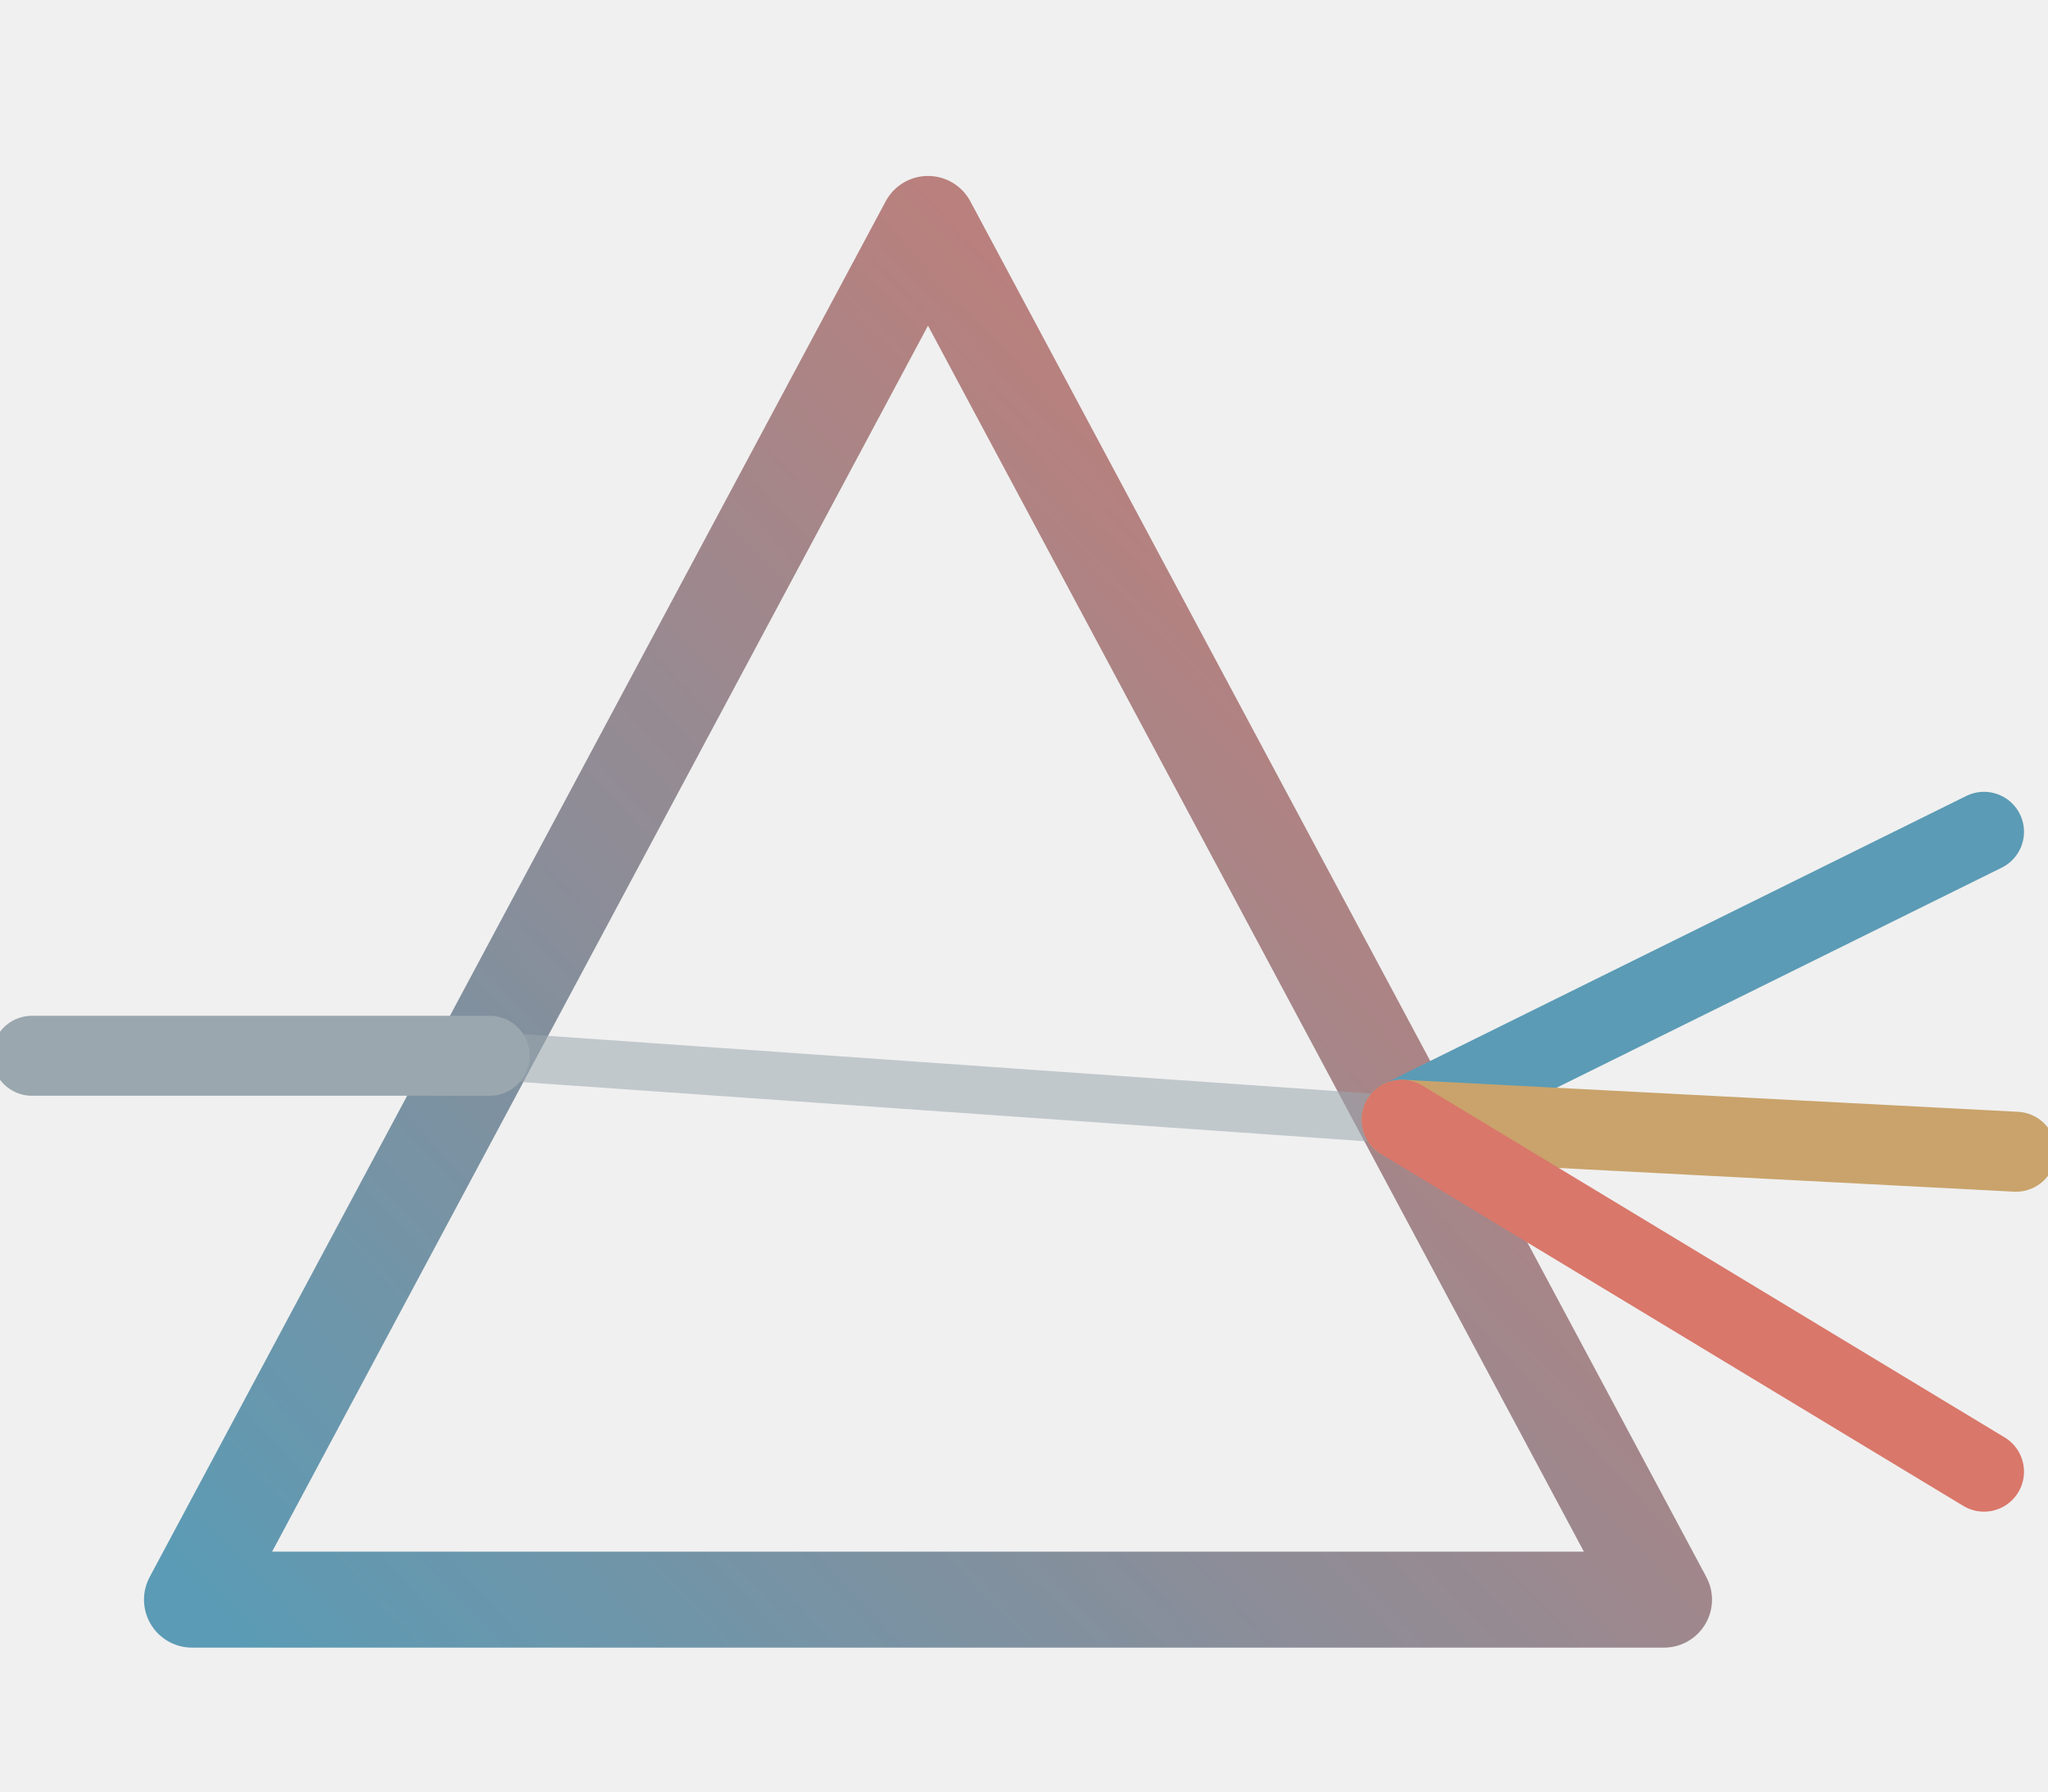
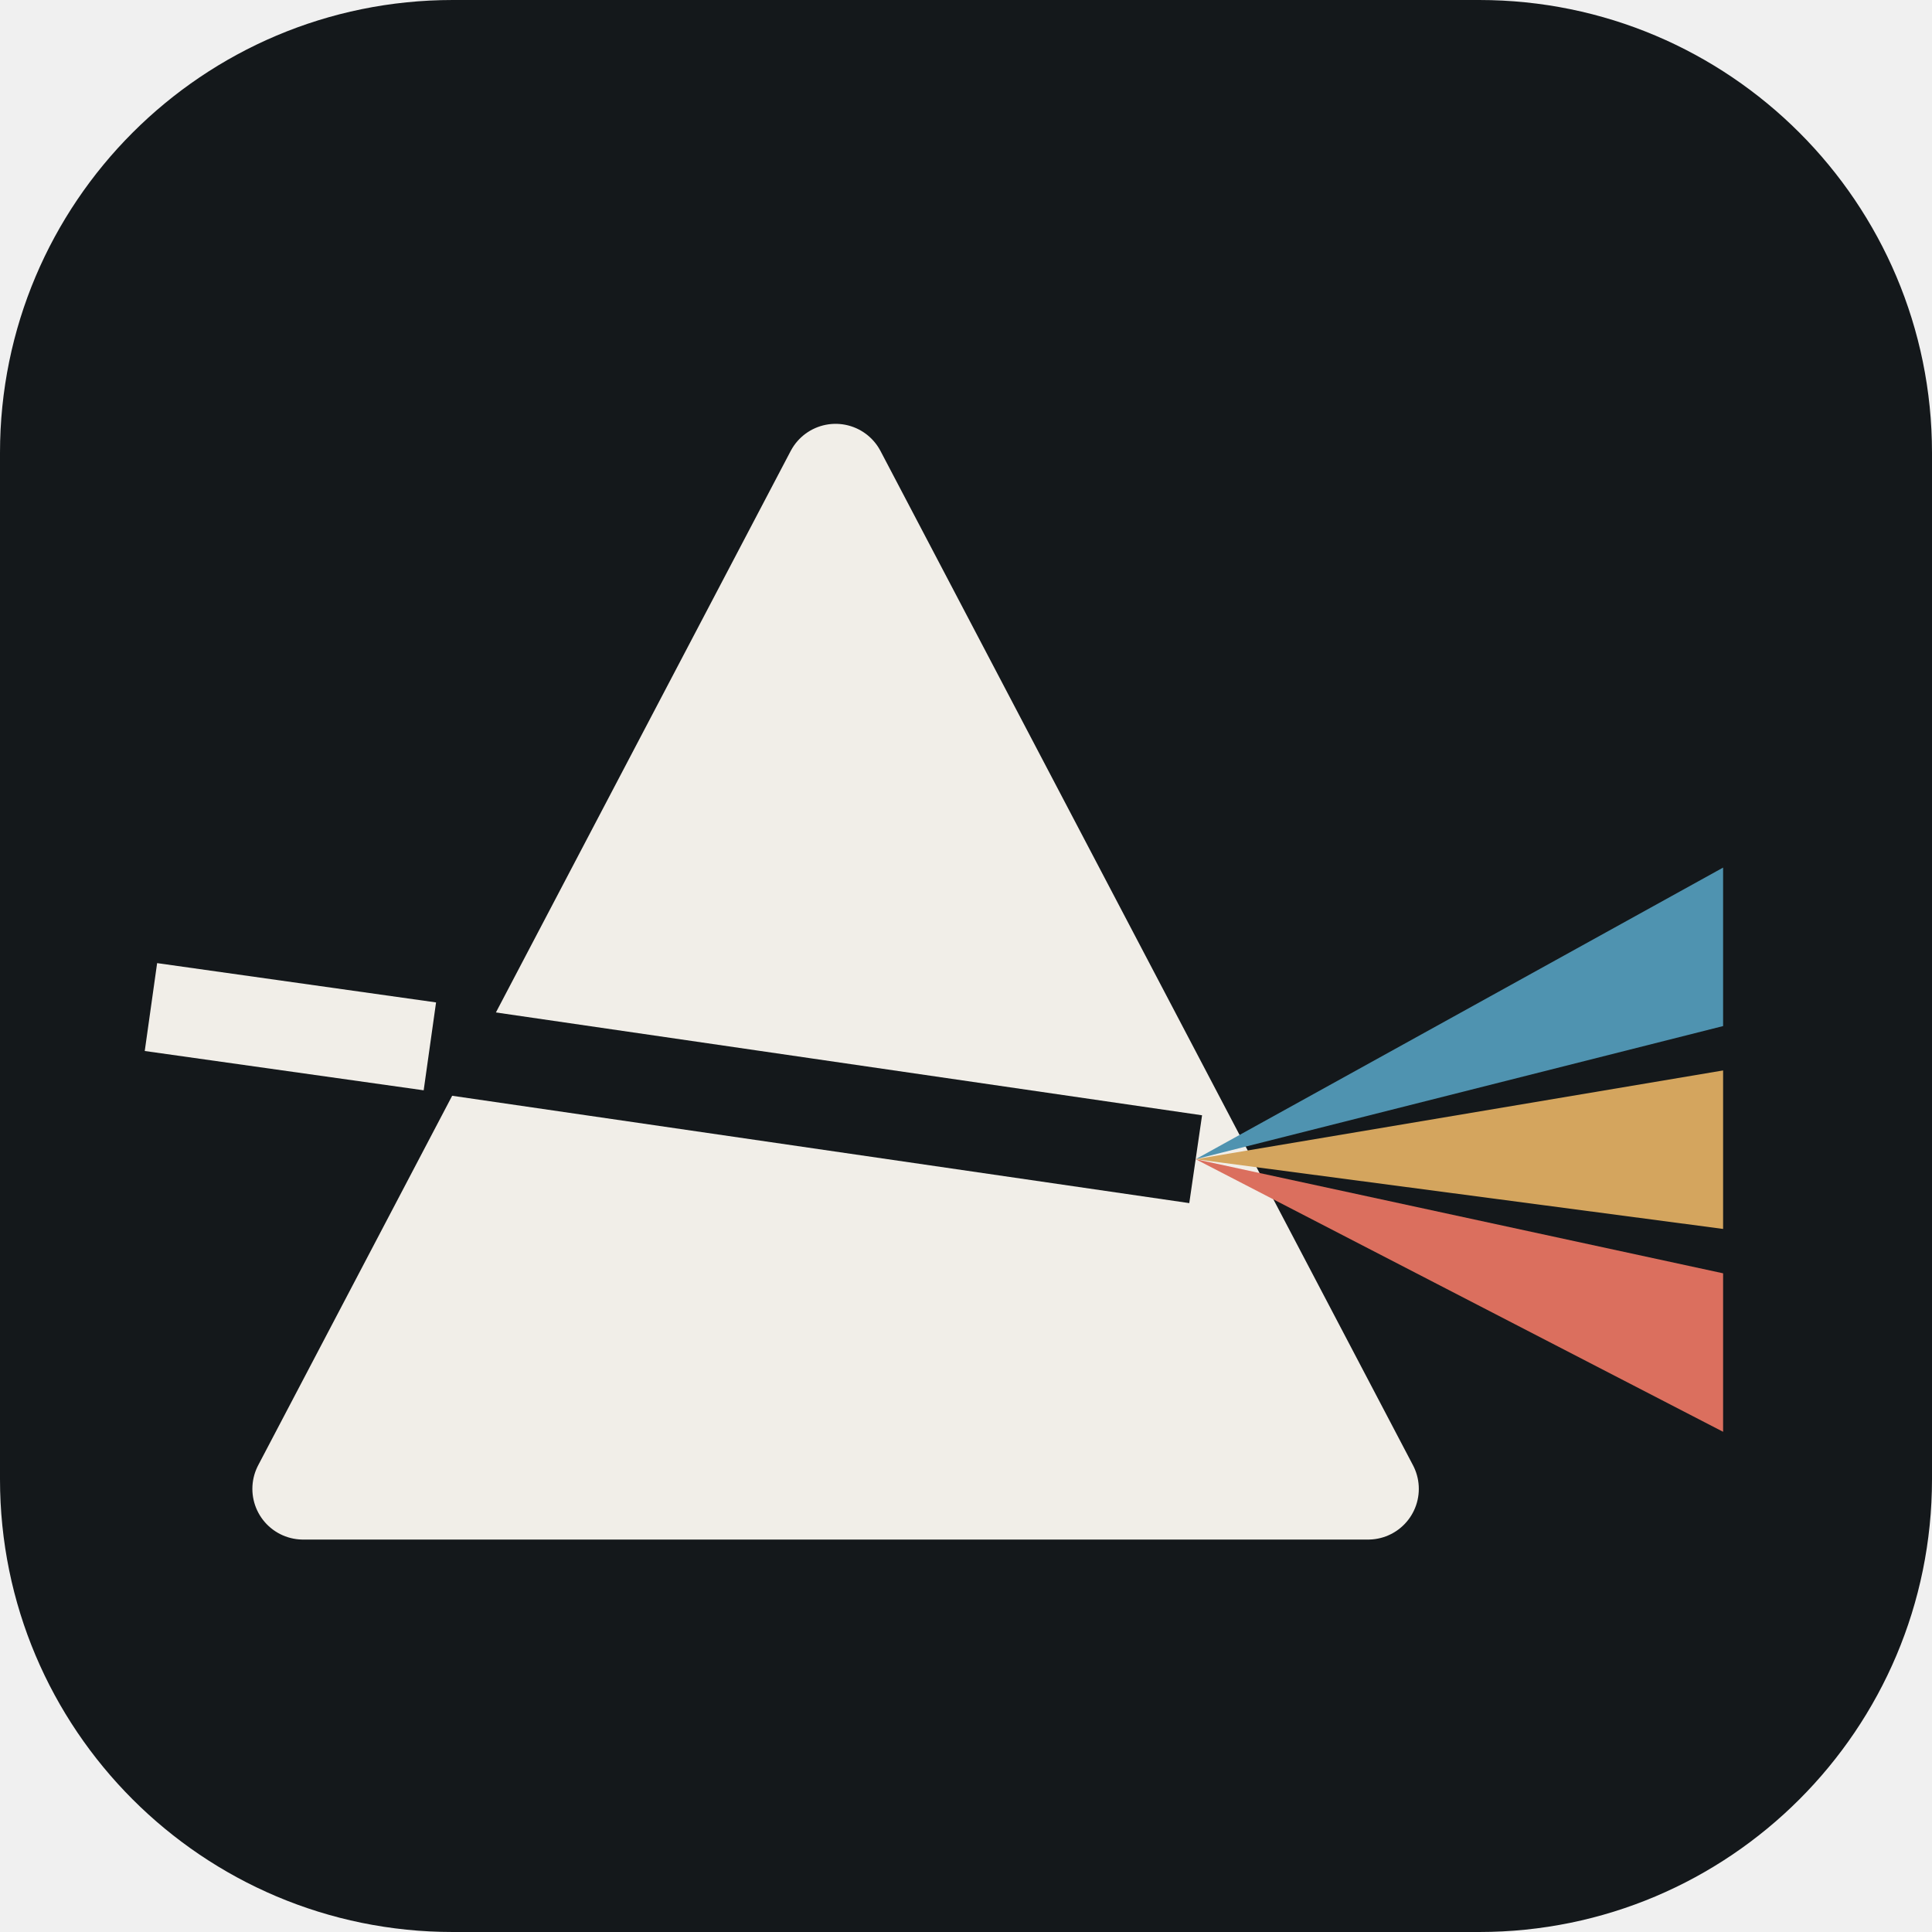
- <svg xmlns="http://www.w3.org/2000/svg" viewBox="0 0 128 112" role="img" aria-labelledby="t">
-   <defs>
-     <linearGradient id="frame" x1="12" y1="100" x2="104" y2="14" gradientUnits="userSpaceOnUse">
-       <stop stop-color="#5B9BB5" />
-       <stop offset="1" stop-color="#D9776A" />
-     </linearGradient>
-   </defs>
-   <path d="M58 14 104 100H12Z" fill="none" stroke="url(#frame)" stroke-width="6" stroke-linejoin="round" />
-   <path d="M2 66h28.6" stroke="#9AA7AE" stroke-width="5" stroke-linecap="round" />
-   <path d="M30.6 66 87.6 70" stroke="#9AA7AE" stroke-opacity=".55" stroke-width="3" stroke-linecap="round" />
-   <path d="M87.6 70 124 52" stroke="#5B9BB5" stroke-width="5" stroke-linecap="round" />
-   <path d="M87.6 70 126 72" stroke="#C9A36B" stroke-width="5" stroke-linecap="round" />
-   <path d="M87.6 70 124 92" stroke="#D9776A" stroke-width="5" stroke-linecap="round" />
+ <svg xmlns="http://www.w3.org/2000/svg" viewBox="0 0 128 128" role="img" aria-label="Hyprism">
+   <rect width="128" height="128" rx="30" fill="#14181B" />
+   <g transform="translate(10 18) scale(.84)">
+     <defs>
+       <mask id="m">
+         <rect x="-20" y="-20" width="200" height="160" fill="#fff" />
+         <path d="M0 58 L82.4 70" stroke="#000" stroke-width="7" />
+       </mask>
+     </defs>
+     <path d="M54 16 L96 96 L12 96 Z" fill="#F1EEE8" stroke="#F1EEE8" stroke-width="8" stroke-linejoin="round" mask="url(#m)" />
+     <path d="M0 58 L22 61.1" stroke="#F1EEE8" stroke-width="7" />
+     <path d="M82.4 70 L124 47 L124 59.5 Z" fill="#4F93B0" />
+     <path d="M82.4 70 L124 63 L124 75.5 Z" fill="#D4A55E" />
+     <path d="M82.4 70 L124 79 L124 91.5 Z" fill="#DB6F5E" />
+   </g>
</svg>
